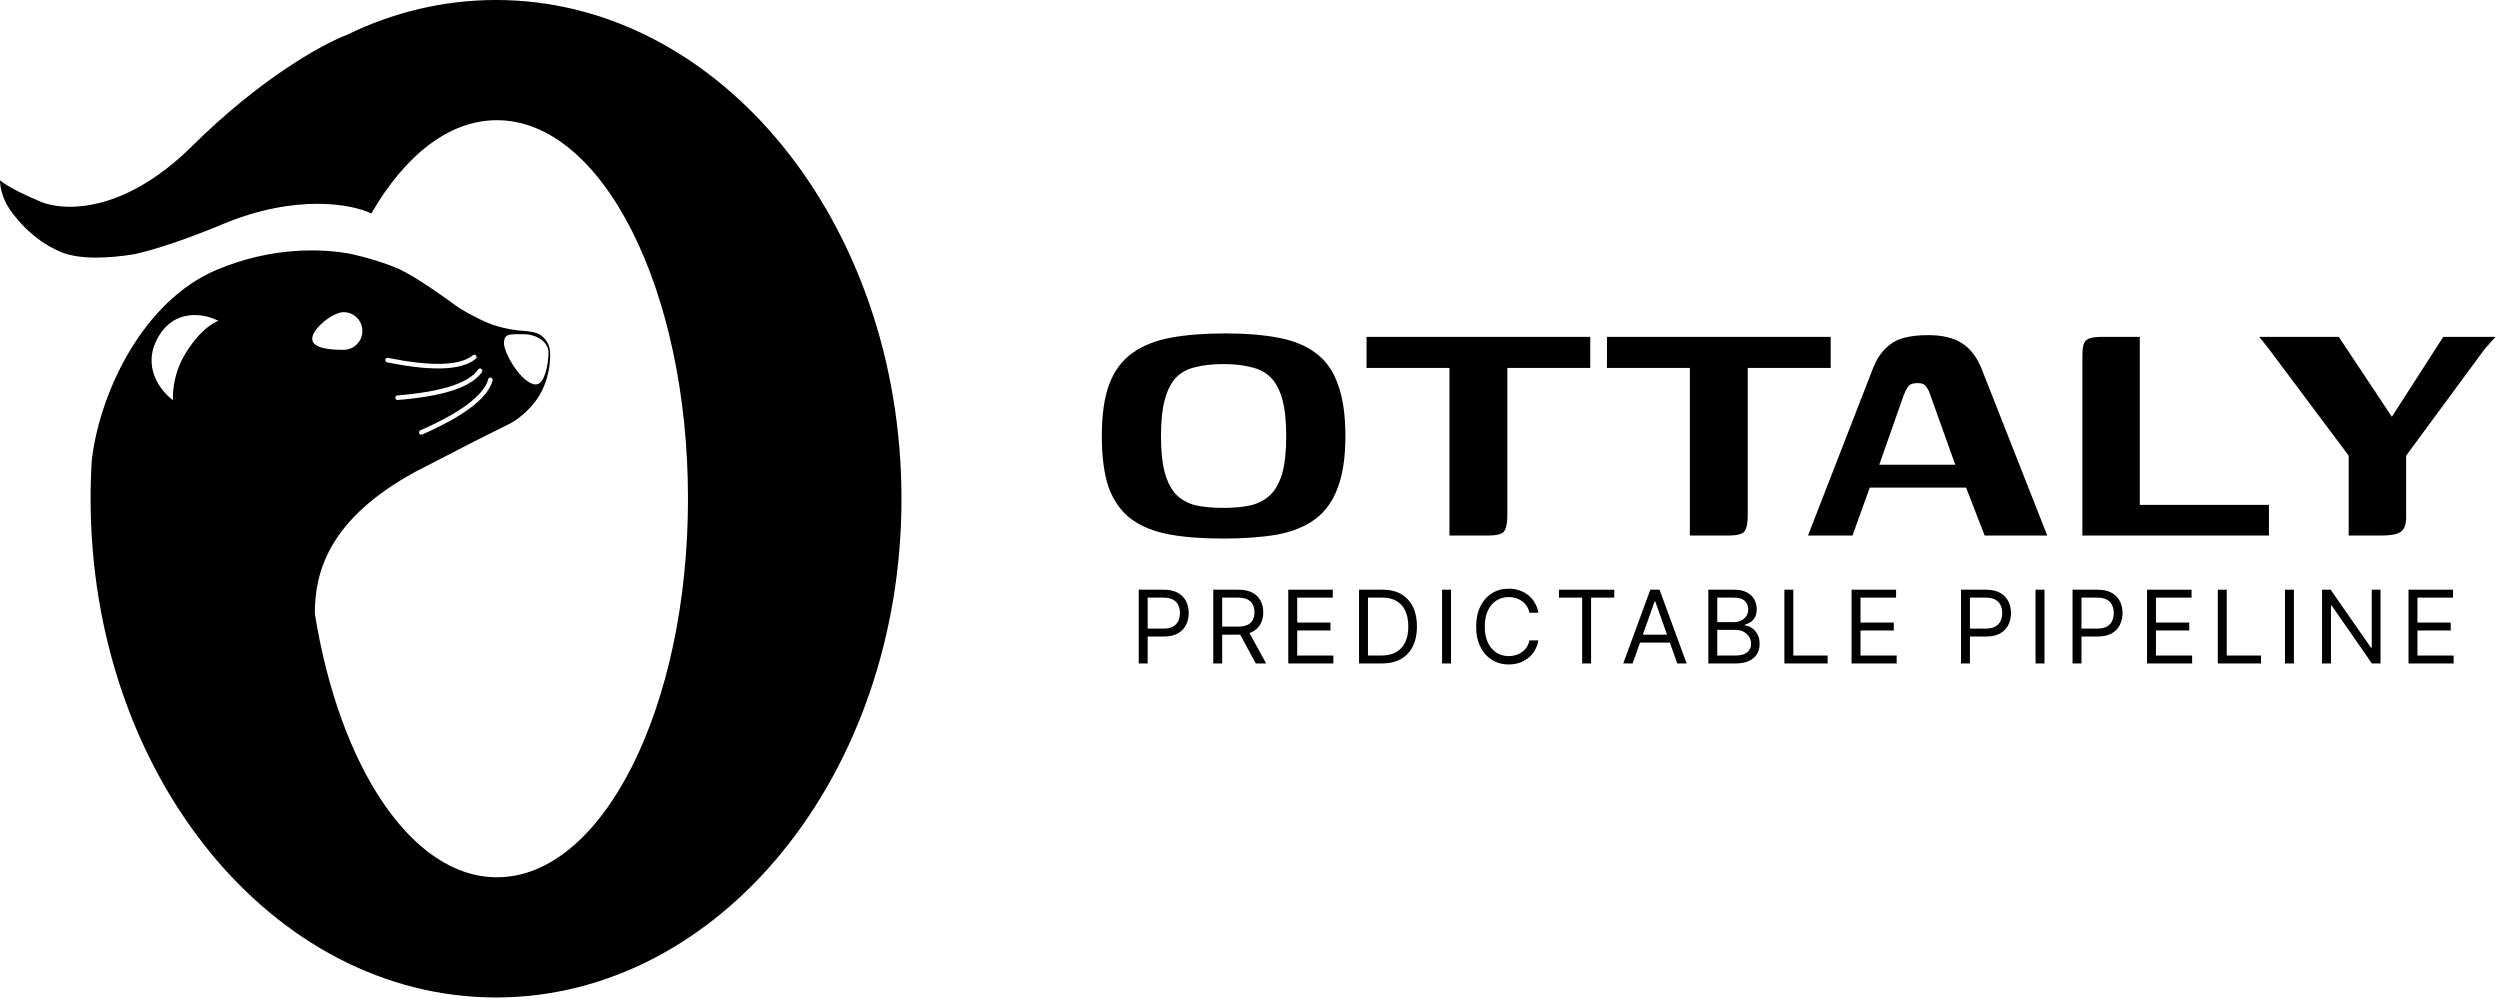
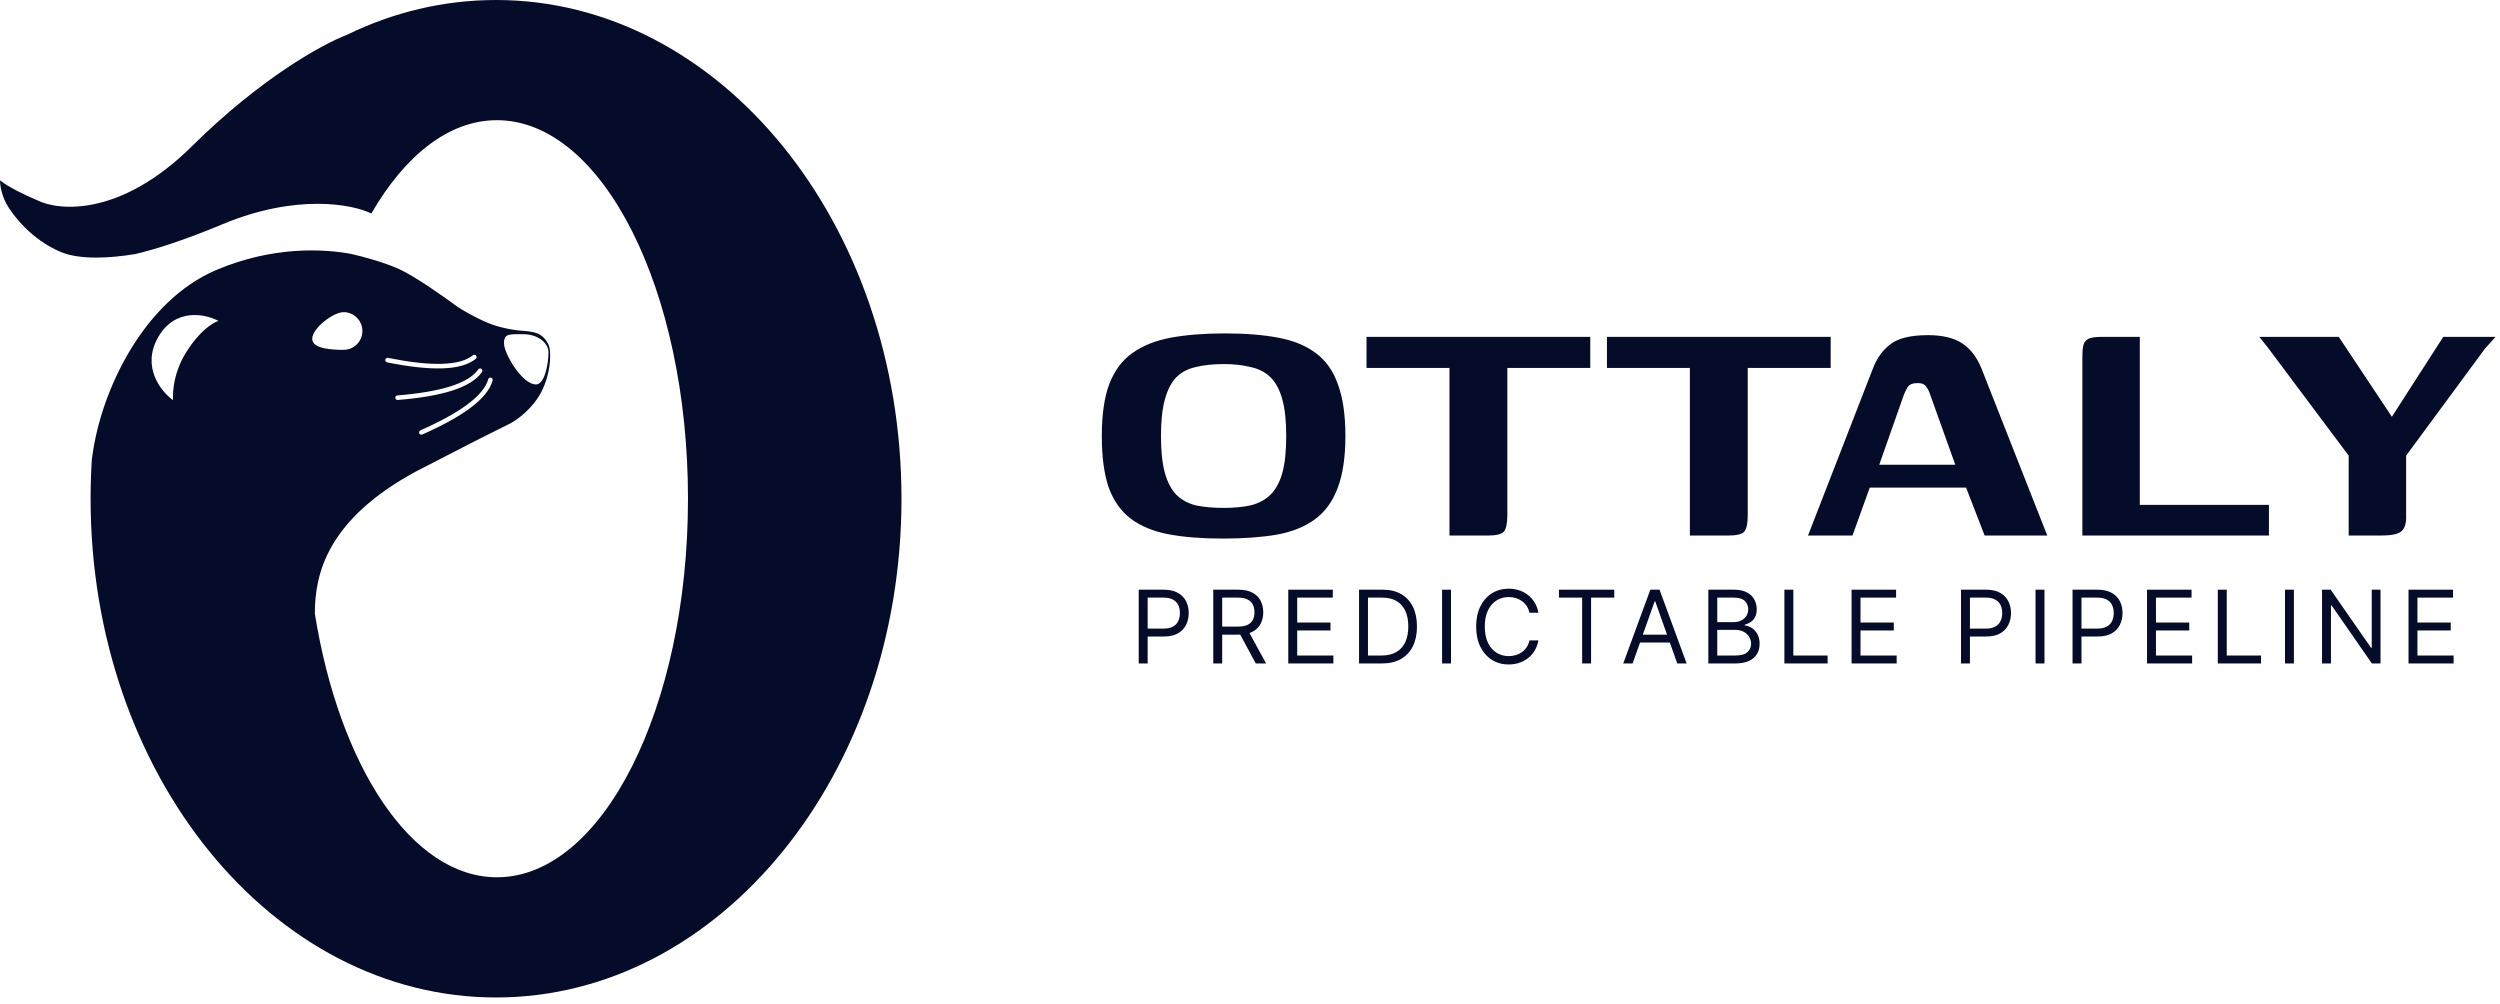
<svg xmlns="http://www.w3.org/2000/svg" width="446" height="179" viewBox="0 0 446 179" fill="none">
-   <path d="M429.68 118.362V105.202H437.622V106.616H431.273V111.062H437.21V112.476H431.273V116.948H437.725V118.362H429.68Z" fill="black" />
-   <path d="M424.685 105.202V118.362H423.143L415.972 108.029H415.844V118.362H414.25V105.202H415.792L422.989 115.56H423.117V105.202H424.685Z" fill="black" />
-   <path d="M409.234 105.202V118.362H407.641V105.202H409.234Z" fill="black" />
-   <path d="M395.656 118.362V105.202H397.25V116.948H403.367V118.362H395.656Z" fill="black" />
-   <path d="M383.031 118.362V105.202H390.973V106.616H384.625V111.062H390.562V112.476H384.625V116.948H391.076V118.362H383.031Z" fill="black" />
-   <path d="M369.742 118.362V105.202H374.189C375.221 105.202 376.065 105.388 376.72 105.761C377.38 106.13 377.868 106.629 378.185 107.258C378.502 107.888 378.661 108.591 378.661 109.366C378.661 110.141 378.502 110.846 378.185 111.48C377.873 112.114 377.389 112.619 376.733 112.996C376.078 113.369 375.238 113.555 374.214 113.555H371.027V112.142H374.163C374.87 112.142 375.437 112.02 375.866 111.776C376.294 111.531 376.605 111.202 376.797 110.786C376.995 110.366 377.093 109.893 377.093 109.366C377.093 108.839 376.995 108.368 376.797 107.952C376.605 107.537 376.292 107.211 375.859 106.976C375.427 106.736 374.853 106.616 374.137 106.616H371.336V118.362H369.742Z" fill="black" />
-   <path d="M364.734 105.202V118.362H363.141V105.202H364.734Z" fill="black" />
-   <path d="M349.844 118.362V105.202H354.29C355.323 105.202 356.167 105.388 356.822 105.761C357.482 106.13 357.97 106.629 358.287 107.258C358.604 107.888 358.762 108.591 358.762 109.366C358.762 110.141 358.604 110.846 358.287 111.48C357.974 112.114 357.49 112.619 356.835 112.996C356.179 113.369 355.34 113.555 354.316 113.555H351.129V112.142H354.265C354.971 112.142 355.539 112.02 355.967 111.776C356.396 111.531 356.706 111.202 356.899 110.786C357.096 110.366 357.195 109.893 357.195 109.366C357.195 108.839 357.096 108.368 356.899 107.952C356.706 107.537 356.394 107.211 355.961 106.976C355.528 106.736 354.954 106.616 354.239 106.616H351.437V118.362H349.844Z" fill="black" />
-   <path d="M330.32 118.362V105.202H338.262V106.616H331.914V111.062H337.851V112.476H331.914V116.948H338.365V118.362H330.32Z" fill="black" />
-   <path d="M318.336 118.362V105.202H319.929V116.948H326.047V118.362H318.336Z" fill="black" />
-   <path d="M304.766 118.362V105.202H309.366C310.283 105.202 311.039 105.361 311.635 105.678C312.23 105.99 312.673 106.412 312.965 106.943C313.256 107.47 313.402 108.055 313.402 108.698C313.402 109.263 313.301 109.73 313.1 110.098C312.903 110.467 312.641 110.758 312.316 110.972C311.994 111.187 311.645 111.345 311.268 111.448V111.576C311.671 111.602 312.076 111.743 312.483 112C312.89 112.257 313.23 112.626 313.504 113.106C313.779 113.585 313.916 114.172 313.916 114.866C313.916 115.526 313.766 116.119 313.466 116.646C313.166 117.173 312.693 117.591 312.046 117.899C311.399 118.208 310.557 118.362 309.521 118.362H304.766ZM306.359 116.948H309.521C310.562 116.948 311.3 116.747 311.737 116.344C312.179 115.937 312.399 115.445 312.399 114.866C312.399 114.421 312.286 114.009 312.059 113.633C311.832 113.251 311.508 112.947 311.088 112.72C310.669 112.489 310.172 112.373 309.598 112.373H306.359V116.948ZM306.359 110.985H309.315C309.795 110.985 310.227 110.891 310.613 110.702C311.003 110.514 311.311 110.248 311.538 109.906C311.77 109.563 311.885 109.16 311.885 108.698C311.885 108.119 311.684 107.629 311.281 107.226C310.879 106.819 310.24 106.616 309.366 106.616H306.359V110.985Z" fill="black" />
-   <path d="M291.257 118.362H289.586L294.418 105.202H296.063L300.895 118.362H299.224L295.292 107.284H295.189L291.257 118.362ZM291.873 113.221H298.607V114.635H291.873V113.221Z" fill="black" />
-   <path d="M278.117 106.616V105.202H287.987V106.616H283.849V118.362H282.255V106.616H278.117Z" fill="black" />
-   <path d="M274.447 109.314H272.854C272.759 108.855 272.594 108.453 272.359 108.106C272.128 107.759 271.845 107.467 271.511 107.232C271.181 106.992 270.815 106.812 270.412 106.692C270.009 106.572 269.589 106.512 269.152 106.512C268.356 106.512 267.634 106.714 266.987 107.116C266.345 107.519 265.833 108.112 265.451 108.896C265.074 109.68 264.886 110.642 264.886 111.781C264.886 112.921 265.074 113.882 265.451 114.666C265.833 115.45 266.345 116.044 266.987 116.446C267.634 116.849 268.356 117.05 269.152 117.05C269.589 117.05 270.009 116.99 270.412 116.87C270.815 116.75 271.181 116.573 271.511 116.337C271.845 116.097 272.128 115.804 272.359 115.457C272.594 115.105 272.759 114.703 272.854 114.249H274.447C274.327 114.921 274.109 115.523 273.792 116.054C273.475 116.585 273.081 117.037 272.609 117.41C272.138 117.778 271.609 118.059 271.022 118.252C270.44 118.445 269.816 118.541 269.152 118.541C268.03 118.541 267.032 118.267 266.158 117.718C265.284 117.17 264.597 116.39 264.096 115.38C263.594 114.369 263.344 113.169 263.344 111.781C263.344 110.393 263.594 109.194 264.096 108.183C264.597 107.172 265.284 106.392 266.158 105.844C267.032 105.296 268.03 105.021 269.152 105.021C269.816 105.021 270.44 105.118 271.022 105.311C271.609 105.503 272.138 105.786 272.609 106.159C273.081 106.527 273.475 106.977 273.792 107.508C274.109 108.035 274.327 108.637 274.447 109.314Z" fill="black" />
-   <path d="M258.859 105.202V118.362H257.266V105.202H258.859Z" fill="black" />
-   <path d="M246.514 118.362H242.453V105.202H246.694C247.971 105.202 249.063 105.466 249.971 105.992C250.879 106.515 251.575 107.267 252.059 108.248C252.543 109.225 252.785 110.394 252.785 111.756C252.785 113.127 252.541 114.307 252.053 115.297C251.565 116.282 250.854 117.04 249.92 117.571C248.986 118.098 247.851 118.362 246.514 118.362ZM244.047 116.948H246.411C247.499 116.948 248.401 116.738 249.116 116.318C249.832 115.899 250.365 115.301 250.716 114.526C251.068 113.75 251.243 112.827 251.243 111.756C251.243 110.694 251.07 109.779 250.723 109.013C250.376 108.241 249.858 107.65 249.168 107.239C248.478 106.824 247.619 106.616 246.591 106.616H244.047V116.948Z" fill="black" />
-   <path d="M229.828 118.362V105.202H237.77V106.616H231.422V111.062H237.359V112.476H231.422V116.948H237.873V118.362H229.828Z" fill="black" />
-   <path d="M216.445 118.362V105.202H220.892C221.92 105.202 222.764 105.378 223.424 105.729C224.083 106.076 224.572 106.554 224.889 107.162C225.206 107.77 225.364 108.462 225.364 109.237C225.364 110.013 225.206 110.7 224.889 111.3C224.572 111.9 224.085 112.371 223.43 112.714C222.775 113.052 221.937 113.221 220.918 113.221H217.319V111.782H220.866C221.569 111.782 222.134 111.679 222.562 111.474C222.995 111.268 223.308 110.977 223.501 110.6C223.698 110.218 223.796 109.764 223.796 109.237C223.796 108.711 223.698 108.25 223.501 107.856C223.304 107.462 222.989 107.158 222.556 106.943C222.123 106.725 221.552 106.616 220.84 106.616H218.039V118.362H216.445ZM222.64 112.45L225.878 118.362H224.028L220.84 112.45H222.64Z" fill="black" />
-   <path d="M203.148 118.362V105.202H207.595C208.627 105.202 209.471 105.388 210.127 105.761C210.786 106.13 211.275 106.629 211.592 107.258C211.909 107.888 212.067 108.591 212.067 109.366C212.067 110.141 211.909 110.846 211.592 111.48C211.279 112.114 210.795 112.619 210.139 112.996C209.484 113.369 208.644 113.555 207.621 113.555H204.434V112.142H207.569C208.276 112.142 208.844 112.02 209.272 111.776C209.7 111.531 210.011 111.202 210.204 110.786C210.401 110.366 210.499 109.893 210.499 109.366C210.499 108.839 210.401 108.368 210.204 107.952C210.011 107.537 209.698 107.211 209.266 106.976C208.833 106.736 208.259 106.616 207.544 106.616H204.742V118.362H203.148Z" fill="black" />
-   <path d="M419.004 95.54V81.286L404.596 62.023L403.055 60.097H417.232L426.709 74.351L435.878 60.097H445.202L443.275 62.254L429.252 81.286V91.611C429.303 92.689 429.201 93.511 428.944 94.076C428.687 94.641 428.225 95.026 427.557 95.232C426.889 95.438 425.939 95.54 424.706 95.54H419.004Z" fill="black" />
-   <path d="M381.74 60.097V90.07H404.778V95.54H371.492V63.718C371.492 62.896 371.544 62.228 371.646 61.715C371.749 61.15 372.032 60.739 372.494 60.482C372.956 60.225 373.778 60.097 374.959 60.097H381.74Z" fill="black" />
-   <path d="M322.547 95.54L334.105 65.798C334.824 63.898 335.877 62.434 337.264 61.406C338.651 60.327 340.885 59.788 343.967 59.788C346.535 59.788 348.564 60.276 350.054 61.252C351.544 62.228 352.7 63.743 353.521 65.798L365.233 95.54H354.061L350.748 86.987H333.565L330.483 95.54H322.547ZM335.26 82.903H348.821L344.352 70.421C344.198 69.907 343.967 69.445 343.659 69.034C343.402 68.572 342.888 68.341 342.118 68.341C341.245 68.341 340.654 68.572 340.346 69.034C340.089 69.445 339.858 69.907 339.652 70.421L335.26 82.903Z" fill="black" />
-   <path d="M286.68 60.097H326.592V65.644H311.798V91.919C311.798 93.357 311.593 94.333 311.182 94.847C310.771 95.309 309.821 95.54 308.331 95.54H301.474V65.644H286.68V60.097Z" fill="black" />
-   <path d="M243.789 60.097H283.702V65.644H268.908V91.919C268.908 93.357 268.702 94.333 268.291 94.847C267.88 95.309 266.93 95.54 265.44 95.54H258.583V65.644H243.789V60.097Z" fill="black" />
-   <path d="M218.137 96.08C214.387 96.08 211.151 95.823 208.428 95.309C205.757 94.796 203.523 93.871 201.725 92.535C199.978 91.2 198.669 89.351 197.795 86.988C196.973 84.573 196.562 81.517 196.562 77.819C196.562 74.017 196.999 70.935 197.872 68.573C198.797 66.158 200.158 64.309 201.956 63.025C203.805 61.689 206.091 60.765 208.814 60.251C211.587 59.737 214.824 59.48 218.522 59.48C222.221 59.48 225.405 59.737 228.076 60.251C230.799 60.765 233.033 61.689 234.78 63.025C236.578 64.36 237.888 66.235 238.709 68.65C239.583 71.013 240.019 74.069 240.019 77.819C240.019 81.569 239.557 84.65 238.632 87.065C237.759 89.428 236.424 91.277 234.626 92.612C232.828 93.948 230.542 94.873 227.768 95.386C225.046 95.849 221.835 96.08 218.137 96.08ZM218.291 90.609C220.14 90.609 221.758 90.455 223.145 90.147C224.583 89.787 225.765 89.145 226.689 88.221C227.614 87.296 228.308 86.012 228.77 84.368C229.232 82.673 229.463 80.49 229.463 77.819C229.463 75.096 229.232 72.913 228.77 71.269C228.308 69.574 227.614 68.264 226.689 67.34C225.765 66.415 224.583 65.799 223.145 65.49C221.758 65.131 220.14 64.951 218.291 64.951C216.39 64.951 214.721 65.131 213.283 65.49C211.896 65.799 210.74 66.415 209.815 67.34C208.942 68.264 208.274 69.574 207.812 71.269C207.35 72.913 207.119 75.096 207.119 77.819C207.119 80.49 207.35 82.673 207.812 84.368C208.274 86.012 208.942 87.296 209.815 88.221C210.74 89.145 211.896 89.787 213.283 90.147C214.721 90.455 216.39 90.609 218.291 90.609Z" fill="black" />
-   <path d="M88.494 0C128.441 0 160.824 39.837 160.825 88.975C160.825 138.114 128.442 177.949 88.494 177.949C48.547 177.948 16.162 138.113 16.162 88.975C16.162 86.66 16.234 84.363 16.375 82.093C16.373 82.087 16.37 82.081 16.368 82.075L16.48 81.292C18.08 69.45 25.699 53.653 38.563 48.178C48.647 43.886 57.778 44.373 62.66 45.307C64.42 45.697 68.441 46.75 71.207 48.007C74.023 49.287 79.315 53.021 81.609 54.728C82.41 55.262 84.619 56.585 87.05 57.608C89.481 58.632 92.437 58.995 93.611 59.049C94.091 59.074 95.244 59.205 96.012 59.529C97.546 60.297 98.038 61.768 98.092 62.409C98.252 63.583 98.187 66.698 96.651 69.77C95.115 72.843 92.278 74.891 91.051 75.531L84.649 78.732C84.379 78.875 81.891 80.162 74.089 84.173C58.6 92.621 56.166 102.096 56.166 109.457L56.164 109.456C60.542 136.739 73.432 156.505 88.652 156.506C107.477 156.505 122.737 126.271 122.737 88.975C122.737 51.68 107.477 21.444 88.652 21.443C80.075 21.444 72.237 27.723 66.246 38.086C62.883 36.431 52.866 34.5 39.684 40.009C32.804 42.883 27.686 44.487 24.123 45.326C19.654 46.063 14.31 46.389 10.882 44.968C5.634 42.791 2.187 38.3 1.12 36.326C0.746 35.631 4.43674e-05 33.828 0 32.166C1.536 33.446 5.014 35.046 6.562 35.687C10.509 37.713 21.572 38.631 34.246 26.085C46.536 13.919 57.513 7.892 61.863 6.225C70.105 2.208 79.091 0 88.494 0ZM87.598 67.374C87.381 67.315 87.158 67.443 87.099 67.66C86.706 69.097 85.469 70.597 83.398 72.143C81.337 73.681 78.5 75.225 75 76.769C74.795 76.861 74.702 77.101 74.793 77.307C74.884 77.512 75.124 77.605 75.33 77.515C78.857 75.958 81.755 74.385 83.886 72.795C86.007 71.212 87.42 69.575 87.884 67.874C87.943 67.657 87.815 67.433 87.598 67.374ZM38.972 57.247C36.651 56.009 31.25 54.857 28.217 60.151C25.183 65.447 28.723 69.849 30.872 71.389C30.865 71.316 30.499 67.192 33.187 62.892C36.208 58.058 38.932 57.258 38.972 57.247ZM85.877 65.803C85.692 65.676 85.438 65.723 85.311 65.908C84.468 67.137 82.808 68.149 80.345 68.929C77.893 69.705 74.707 70.234 70.894 70.544C70.67 70.562 70.503 70.759 70.522 70.983C70.54 71.207 70.736 71.374 70.96 71.356C74.802 71.043 78.058 70.508 80.592 69.705C83.114 68.906 84.987 67.823 85.983 66.369C86.11 66.184 86.062 65.93 85.877 65.803ZM93.371 59.623C90.898 59.623 89.91 59.455 89.91 61.253C89.91 63.052 93.137 68.583 95.611 68.584C97.24 68.584 97.852 64.681 97.852 62.882C97.851 61.083 95.845 59.623 93.371 59.623ZM84.936 63.435C84.793 63.262 84.537 63.238 84.363 63.381C83.214 64.329 81.339 64.84 78.756 64.908C76.185 64.976 72.976 64.602 69.227 63.846C69.006 63.801 68.791 63.945 68.746 64.165C68.702 64.385 68.845 64.6 69.065 64.644C72.844 65.407 76.12 65.793 78.777 65.723C81.423 65.653 83.522 65.13 84.882 64.009C85.055 63.866 85.079 63.609 84.936 63.435ZM61.29 55.688C59.434 55.689 55.7 58.582 55.699 60.438C55.699 62.293 59.434 62.41 61.29 62.41C63.146 62.41 64.65 60.905 64.65 59.049C64.65 57.194 63.145 55.689 61.29 55.688Z" fill="black" />
+   <path d="M88.494 0C128.441 0 160.824 39.837 160.825 88.975C160.825 138.114 128.442 177.949 88.494 177.949C48.547 177.948 16.162 138.113 16.162 88.975C16.162 86.66 16.234 84.363 16.375 82.093C16.373 82.087 16.37 82.081 16.368 82.075L16.48 81.292C18.08 69.45 25.699 53.653 38.563 48.178C48.647 43.886 57.778 44.373 62.66 45.307C64.42 45.697 68.441 46.75 71.207 48.007C74.023 49.287 79.315 53.021 81.609 54.728C82.41 55.262 84.619 56.585 87.05 57.608C89.481 58.632 92.437 58.995 93.611 59.049C94.091 59.074 95.244 59.205 96.012 59.529C97.546 60.297 98.038 61.768 98.092 62.409C98.252 63.583 98.187 66.698 96.651 69.77C95.115 72.843 92.278 74.891 91.051 75.531L84.649 78.732C84.379 78.875 81.891 80.162 74.089 84.173C58.6 92.621 56.166 102.096 56.166 109.457L56.164 109.456C60.542 136.739 73.432 156.505 88.652 156.506C107.477 156.505 122.737 126.271 122.737 88.975C122.737 51.68 107.477 21.444 88.652 21.443C80.075 21.444 72.237 27.723 66.246 38.086C62.883 36.431 52.866 34.5 39.684 40.009C32.804 42.883 27.686 44.487 24.123 45.326C19.654 46.063 14.31 46.389 10.882 44.968C5.634 42.791 2.187 38.3 1.12 36.326C0.746 35.631 4.43674e-05 33.828 0 32.166C1.536 33.446 5.014 35.046 6.562 35.687C10.509 37.713 21.572 38.631 34.246 26.085C46.536 13.919 57.513 7.892 61.863 6.225C70.105 2.208 79.091 0 88.494 0ZM87.598 67.374C87.381 67.315 87.158 67.443 87.099 67.66C86.706 69.097 85.469 70.597 83.398 72.143C81.337 73.681 78.5 75.225 75 76.769C74.795 76.861 74.702 77.101 74.793 77.307C74.884 77.512 75.124 77.605 75.33 77.515C78.857 75.958 81.755 74.385 83.886 72.795C86.007 71.212 87.42 69.575 87.884 67.874C87.943 67.657 87.815 67.433 87.598 67.374ZM38.972 57.247C36.651 56.009 31.25 54.857 28.217 60.151C25.183 65.447 28.723 69.849 30.872 71.389C30.865 71.316 30.499 67.192 33.187 62.892C36.208 58.058 38.932 57.258 38.972 57.247ZM85.877 65.803C85.692 65.676 85.438 65.723 85.311 65.908C84.468 67.137 82.808 68.149 80.345 68.929C77.893 69.705 74.707 70.234 70.894 70.544C70.67 70.562 70.503 70.759 70.522 70.983C70.54 71.207 70.736 71.374 70.96 71.356C74.802 71.043 78.058 70.508 80.592 69.705C83.114 68.906 84.987 67.823 85.983 66.369C86.11 66.184 86.062 65.93 85.877 65.803ZM93.371 59.623C90.898 59.623 89.91 59.455 89.91 61.253C89.91 63.052 93.137 68.583 95.611 68.584C97.24 68.584 97.852 64.681 97.852 62.882C97.851 61.083 95.845 59.623 93.371 59.623ZM84.936 63.435C84.793 63.262 84.537 63.238 84.363 63.381C83.214 64.329 81.339 64.84 78.756 64.908C76.185 64.976 72.976 64.602 69.227 63.846C69.006 63.801 68.791 63.945 68.746 64.165C68.702 64.385 68.845 64.6 69.065 64.644C72.844 65.407 76.12 65.793 78.777 65.723C81.423 65.653 83.522 65.13 84.882 64.009C85.055 63.866 85.079 63.609 84.936 63.435ZM61.29 55.688C59.434 55.689 55.7 58.582 55.699 60.438C55.699 62.293 59.434 62.41 61.29 62.41C63.146 62.41 64.65 60.905 64.65 59.049C64.65 57.194 63.145 55.689 61.29 55.688Z" fill="#050C29" />
+   <path d="M429.68 118.361V105.201H437.622V106.615H431.273V111.061H437.21V112.475H431.273V116.947H437.725V118.361H429.68Z" fill="#050C29" />
+   <path d="M424.685 105.201V118.361H423.143L415.972 108.028H415.844V118.361H414.25V105.201H415.792L422.989 115.559H423.117V105.201H424.685Z" fill="#050C29" />
+   <path d="M409.234 105.201V118.361H407.641V105.201H409.234Z" fill="#050C29" />
+   <path d="M395.656 118.361V105.201H397.25V116.947H403.367V118.361H395.656Z" fill="#050C29" />
+   <path d="M383.031 118.361V105.201H390.973V106.615H384.625V111.061H390.562V112.475H384.625V116.947H391.076V118.361H383.031Z" fill="#050C29" />
+   <path d="M369.742 118.361V105.201H374.189C375.221 105.201 376.065 105.388 376.72 105.76C377.38 106.129 377.868 106.628 378.185 107.257C378.502 107.887 378.661 108.59 378.661 109.365C378.661 110.14 378.502 110.845 378.185 111.479C377.873 112.113 377.389 112.618 376.733 112.995C376.078 113.368 375.238 113.554 374.214 113.554H371.027V112.141H374.163C374.87 112.141 375.437 112.019 375.866 111.775C376.294 111.53 376.605 111.201 376.797 110.785C376.995 110.365 377.093 109.892 377.093 109.365C377.093 108.838 376.995 108.367 376.797 107.951C376.605 107.536 376.292 107.21 375.859 106.975C375.427 106.735 374.853 106.615 374.137 106.615H371.336V118.361H369.742Z" fill="#050C29" />
+   <path d="M364.734 105.201V118.361H363.141V105.201H364.734Z" fill="#050C29" />
+   <path d="M349.844 118.361V105.201H354.29C355.323 105.201 356.167 105.388 356.822 105.76C357.482 106.129 357.97 106.628 358.287 107.257C358.604 107.887 358.762 108.59 358.762 109.365C358.762 110.14 358.604 110.845 358.287 111.479C357.974 112.113 357.49 112.618 356.835 112.995C356.179 113.368 355.34 113.554 354.316 113.554H351.129V112.141H354.265C354.971 112.141 355.539 112.019 355.967 111.775C356.396 111.53 356.706 111.201 356.899 110.785C357.096 110.365 357.195 109.892 357.195 109.365C357.195 108.838 357.096 108.367 356.899 107.951C356.706 107.536 356.394 107.21 355.961 106.975C355.528 106.735 354.954 106.615 354.239 106.615H351.437V118.361H349.844Z" fill="#050C29" />
+   <path d="M330.32 118.361V105.201H338.262V106.615H331.914V111.061H337.851V112.475H331.914V116.947H338.365V118.361H330.32Z" fill="#050C29" />
+   <path d="M318.336 118.361V105.201H319.929V116.947H326.047V118.361H318.336Z" fill="#050C29" />
+   <path d="M304.766 118.361V105.201H309.366C310.283 105.201 311.039 105.36 311.635 105.677C312.23 105.989 312.673 106.411 312.965 106.943C313.256 107.469 313.402 108.054 313.402 108.697C313.402 109.262 313.301 109.729 313.1 110.097C312.903 110.466 312.641 110.757 312.316 110.971C311.994 111.186 311.645 111.344 311.268 111.447V111.575C311.671 111.601 312.076 111.742 312.483 111.999C312.89 112.256 313.23 112.625 313.504 113.105C313.779 113.584 313.916 114.171 313.916 114.865C313.916 115.525 313.766 116.118 313.466 116.645C313.166 117.172 312.693 117.59 312.046 117.898C311.399 118.207 310.557 118.361 309.521 118.361H304.766ZM306.359 116.947H309.521C310.562 116.947 311.3 116.746 311.737 116.343C312.179 115.936 312.399 115.444 312.399 114.865C312.399 114.42 312.286 114.009 312.059 113.632C311.832 113.25 311.508 112.946 311.088 112.719C310.669 112.488 310.172 112.372 309.598 112.372H306.359V116.947ZM306.359 110.984H309.315C309.795 110.984 310.227 110.89 310.613 110.701C311.003 110.513 311.311 110.247 311.538 109.905C311.77 109.562 311.885 109.159 311.885 108.697C311.885 108.118 311.684 107.628 311.281 107.225C310.879 106.818 310.24 106.615 309.366 106.615H306.359V110.984Z" fill="#050C29" />
+   <path d="M291.257 118.361H289.586L294.418 105.201H296.063L300.895 118.361H299.224L295.292 107.283H295.189L291.257 118.361ZM291.873 113.22H298.607V114.634H291.873V113.22Z" fill="#050C29" />
+   <path d="M278.117 106.615V105.201H287.987V106.615H283.849V118.361H282.255V106.615H278.117Z" fill="#050C29" />
+   <path d="M274.447 109.314H272.854C272.759 108.855 272.594 108.453 272.359 108.106C272.128 107.759 271.845 107.467 271.511 107.232C271.181 106.992 270.815 106.812 270.412 106.692C270.009 106.572 269.589 106.512 269.152 106.512C268.356 106.512 267.634 106.714 266.987 107.116C266.345 107.519 265.833 108.112 265.451 108.896C265.074 109.68 264.886 110.642 264.886 111.781C264.886 112.921 265.074 113.882 265.451 114.666C265.833 115.45 266.345 116.044 266.987 116.446C267.634 116.849 268.356 117.05 269.152 117.05C269.589 117.05 270.009 116.99 270.412 116.87C270.815 116.75 271.181 116.573 271.511 116.337C271.845 116.097 272.128 115.804 272.359 115.457C272.594 115.105 272.759 114.703 272.854 114.249H274.447C274.327 114.921 274.109 115.523 273.792 116.054C273.475 116.585 273.081 117.037 272.609 117.41C272.138 117.778 271.609 118.059 271.022 118.252C270.44 118.445 269.816 118.541 269.152 118.541C268.03 118.541 267.032 118.267 266.158 117.718C265.284 117.17 264.597 116.39 264.096 115.38C263.594 114.369 263.344 113.169 263.344 111.781C263.344 110.393 263.594 109.194 264.096 108.183C264.597 107.172 265.284 106.392 266.158 105.844C267.032 105.296 268.03 105.021 269.152 105.021C269.816 105.021 270.44 105.118 271.022 105.311C271.609 105.503 272.138 105.786 272.609 106.159C273.081 106.527 273.475 106.977 273.792 107.508C274.109 108.035 274.327 108.637 274.447 109.314Z" fill="#050C29" />
+   <path d="M258.859 105.201V118.361H257.266V105.201H258.859Z" fill="#050C29" />
+   <path d="M246.514 118.361H242.453V105.201H246.694C247.971 105.201 249.063 105.465 249.971 105.992C250.879 106.514 251.575 107.266 252.059 108.247C252.543 109.224 252.785 110.393 252.785 111.755C252.785 113.126 252.541 114.306 252.053 115.296C251.565 116.281 250.854 117.039 249.92 117.57C248.986 118.097 247.851 118.361 246.514 118.361ZM244.047 116.947H246.411C247.499 116.947 248.401 116.737 249.116 116.317C249.832 115.898 250.365 115.3 250.716 114.525C251.068 113.749 251.243 112.826 251.243 111.755C251.243 110.693 251.07 109.778 250.723 109.012C250.376 108.24 249.858 107.649 249.168 107.238C248.478 106.823 247.619 106.615 246.591 106.615H244.047V116.947Z" fill="#050C29" />
+   <path d="M229.828 118.361V105.201H237.77V106.615H231.422V111.061H237.359V112.475H231.422V116.947H237.873V118.361H229.828Z" fill="#050C29" />
+   <path d="M216.445 118.361V105.201H220.892C221.92 105.201 222.764 105.377 223.424 105.728C224.083 106.075 224.572 106.553 224.889 107.161C225.206 107.769 225.364 108.461 225.364 109.236C225.364 110.012 225.206 110.699 224.889 111.299C224.572 111.899 224.085 112.37 223.43 112.713C222.775 113.051 221.937 113.22 220.918 113.22H217.319V111.781H220.866C221.569 111.781 222.134 111.678 222.562 111.473C222.995 111.267 223.308 110.976 223.501 110.599C223.698 110.217 223.796 109.763 223.796 109.236C223.796 108.71 223.698 108.249 223.501 107.855C223.304 107.461 222.989 107.157 222.556 106.943C222.123 106.724 221.552 106.615 220.84 106.615H218.039V118.361H216.445ZM222.64 112.449L225.878 118.361H224.028L220.84 112.449H222.64Z" fill="#050C29" />
+   <path d="M203.148 118.361V105.201H207.595C208.627 105.201 209.471 105.388 210.127 105.76C210.786 106.129 211.275 106.628 211.592 107.257C211.909 107.887 212.067 108.59 212.067 109.365C212.067 110.14 211.909 110.845 211.592 111.479C211.279 112.113 210.795 112.618 210.139 112.995C209.484 113.368 208.644 113.554 207.621 113.554H204.434V112.141H207.569C208.276 112.141 208.844 112.019 209.272 111.775C209.7 111.53 210.011 111.201 210.204 110.785C210.401 110.365 210.499 109.892 210.499 109.365C210.499 108.838 210.401 108.367 210.204 107.951C210.011 107.536 209.698 107.21 209.266 106.975C208.833 106.735 208.259 106.615 207.544 106.615H204.742V118.361H203.148Z" fill="#050C29" />
+   <path d="M419.004 95.539V81.285L404.596 62.022L403.055 60.096H417.232L426.709 74.35L435.878 60.096H445.202L443.275 62.253L429.252 81.285V91.61C429.303 92.688 429.201 93.51 428.944 94.075C428.687 94.64 428.225 95.026 427.557 95.231C426.889 95.436 425.939 95.539 424.706 95.539H419.004Z" fill="#050C29" />
+   <path d="M381.74 60.096V90.069H404.778V95.539H371.492V63.717C371.492 62.895 371.544 62.227 371.646 61.714C371.749 61.149 372.032 60.738 372.494 60.481C372.956 60.224 373.778 60.096 374.959 60.096H381.74Z" fill="#050C29" />
+   <path d="M322.547 95.541L334.105 65.799C334.824 63.898 335.877 62.434 337.264 61.407C338.651 60.328 340.885 59.789 343.967 59.789C346.535 59.789 348.564 60.277 350.054 61.253C351.544 62.229 352.7 63.744 353.521 65.799L365.233 95.541H354.061L350.748 86.988H333.565L330.483 95.541H322.547ZM335.26 82.904H348.821L344.352 70.422C344.198 69.908 343.967 69.446 343.659 69.035C343.402 68.573 342.888 68.342 342.118 68.342C341.245 68.342 340.654 68.573 340.346 69.035C340.089 69.446 339.858 69.908 339.652 70.422L335.26 82.904Z" fill="#050C29" />
+   <path d="M286.68 60.096H326.592V65.643H311.798V91.918C311.798 93.356 311.593 94.332 311.182 94.846C310.771 95.308 309.821 95.539 308.331 95.539H301.474V65.643H286.68V60.096Z" fill="#050C29" />
+   <path d="M243.789 60.096H283.702V65.643H268.908V91.918C268.908 93.356 268.702 94.332 268.291 94.846C267.88 95.308 266.93 95.539 265.44 95.539H258.583V65.643H243.789V60.096Z" fill="#050C29" />
+   <path d="M218.137 96.08C214.387 96.08 211.151 95.823 208.428 95.309C205.757 94.796 203.523 93.871 201.725 92.535C199.978 91.2 198.669 89.351 197.795 86.988C196.973 84.573 196.562 81.517 196.562 77.819C196.562 74.017 196.999 70.935 197.872 68.573C198.797 66.158 200.158 64.309 201.956 63.025C203.805 61.689 206.091 60.765 208.814 60.251C211.587 59.737 214.824 59.48 218.522 59.48C222.221 59.48 225.405 59.737 228.076 60.251C230.799 60.765 233.033 61.689 234.78 63.025C236.578 64.36 237.888 66.235 238.709 68.65C239.583 71.013 240.019 74.069 240.019 77.819C240.019 81.569 239.557 84.65 238.632 87.065C237.759 89.428 236.424 91.277 234.626 92.612C232.828 93.948 230.542 94.873 227.768 95.386C225.046 95.849 221.835 96.08 218.137 96.08ZM218.291 90.609C220.14 90.609 221.758 90.455 223.145 90.147C224.583 89.787 225.765 89.145 226.689 88.221C227.614 87.296 228.308 86.012 228.77 84.368C229.232 82.673 229.463 80.49 229.463 77.819C229.463 75.096 229.232 72.913 228.77 71.269C228.308 69.574 227.614 68.264 226.689 67.34C225.765 66.415 224.583 65.799 223.145 65.49C221.758 65.131 220.14 64.951 218.291 64.951C216.39 64.951 214.721 65.131 213.283 65.49C211.896 65.799 210.74 66.415 209.815 67.34C208.942 68.264 208.274 69.574 207.812 71.269C207.35 72.913 207.119 75.096 207.119 77.819C207.119 80.49 207.35 82.673 207.812 84.368C208.274 86.012 208.942 87.296 209.815 88.221C210.74 89.145 211.896 89.787 213.283 90.147C214.721 90.455 216.39 90.609 218.291 90.609Z" fill="#050C29" />
</svg>
